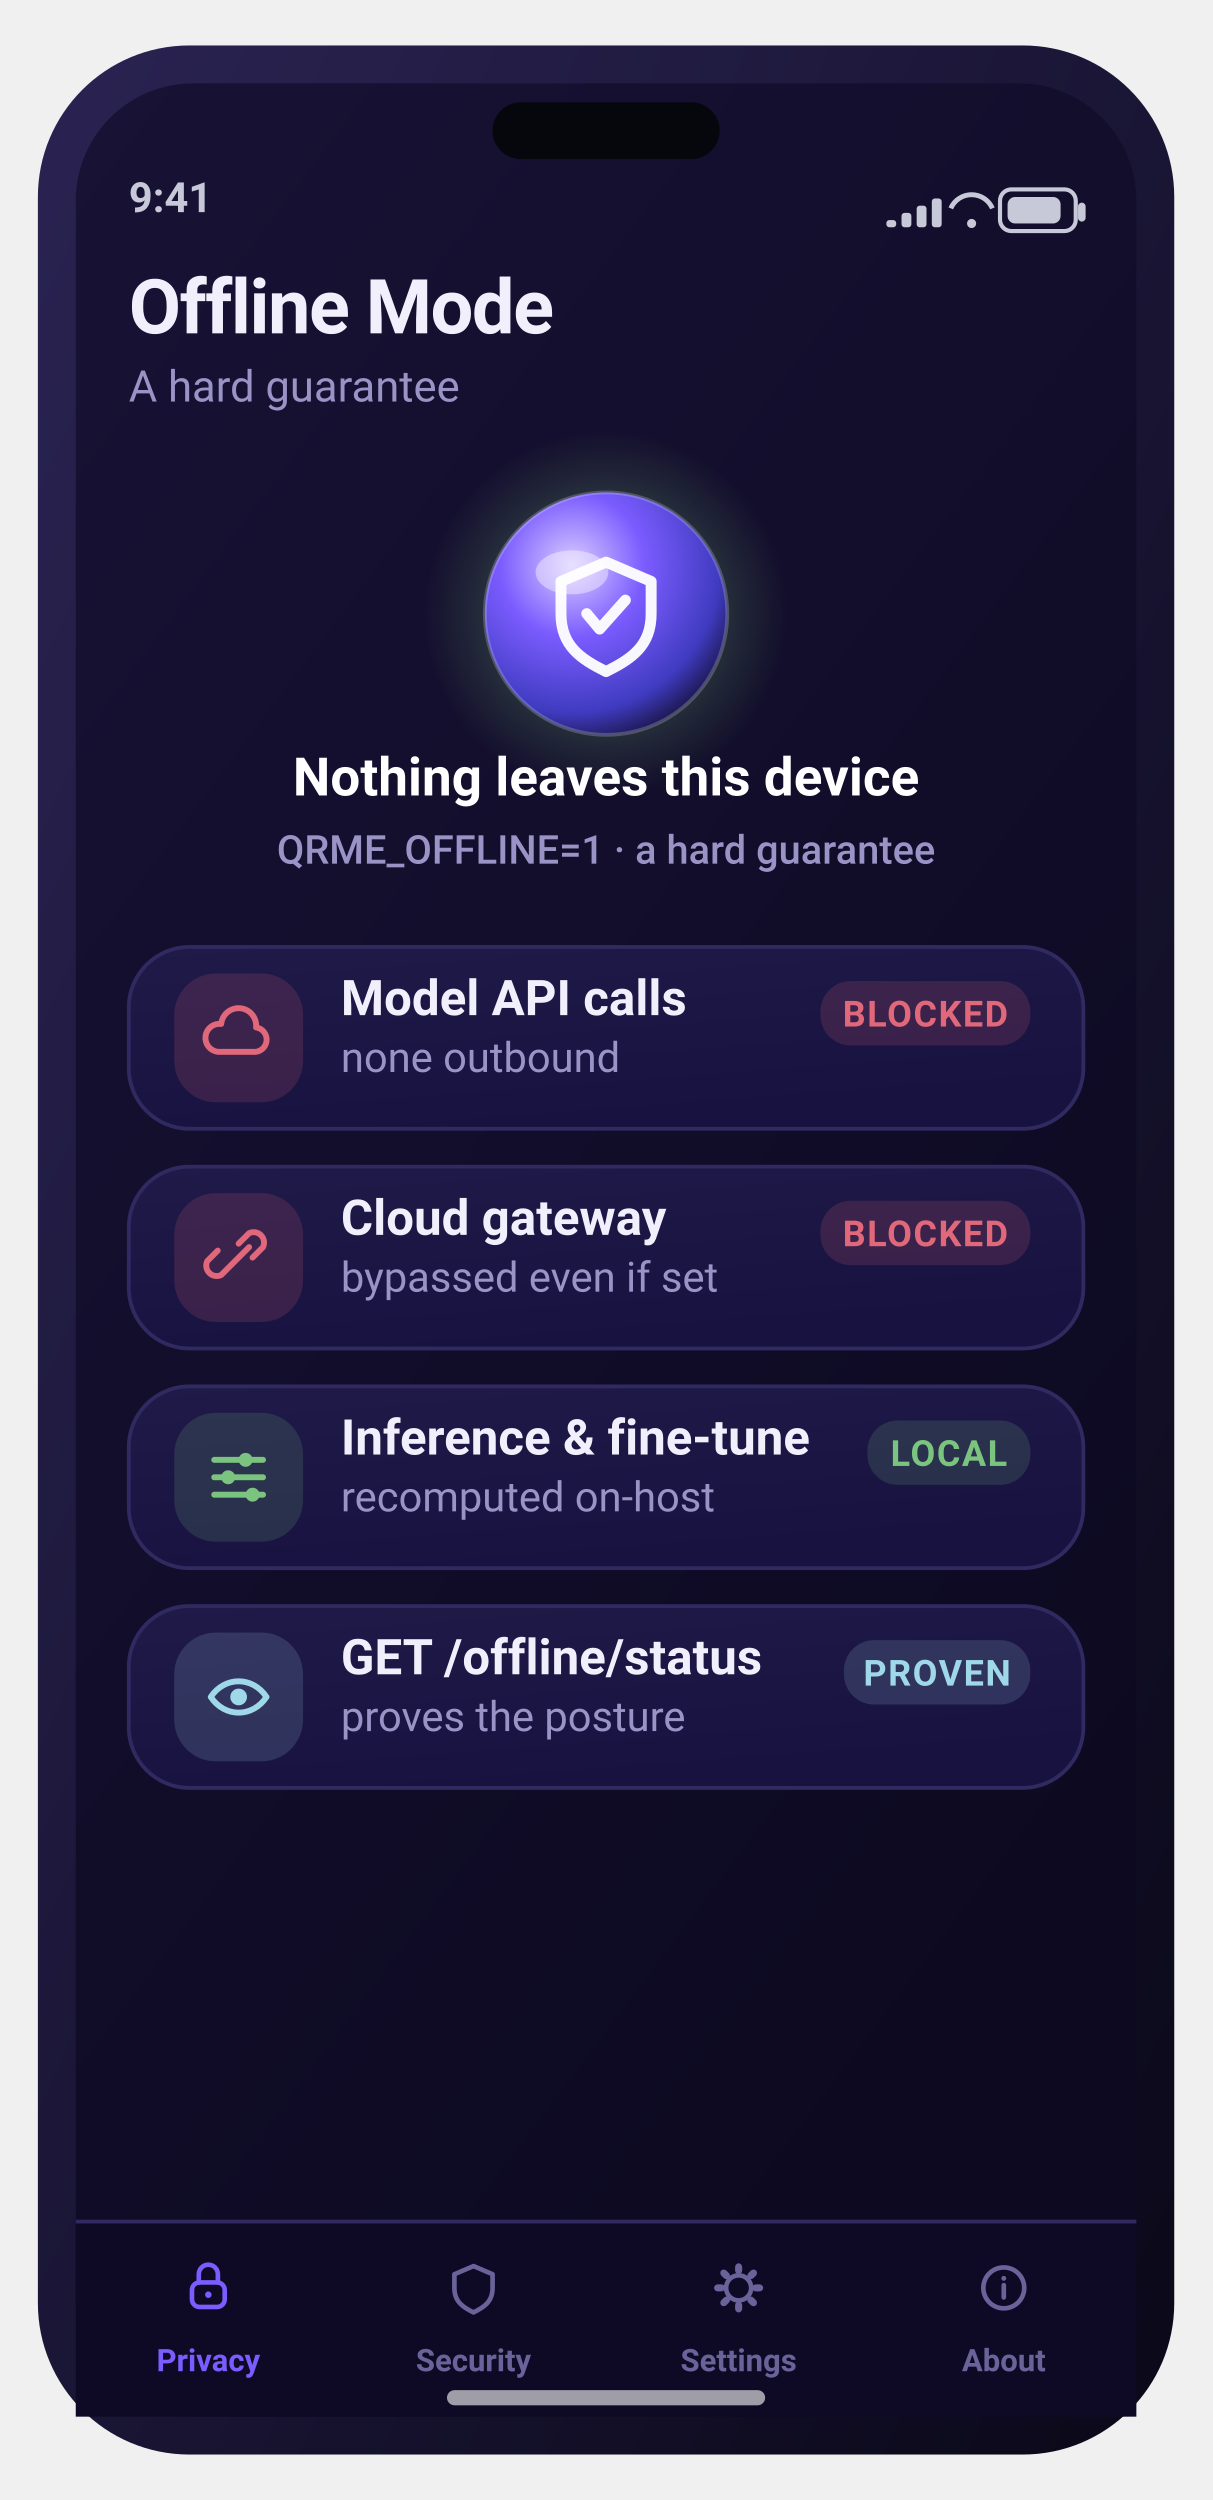
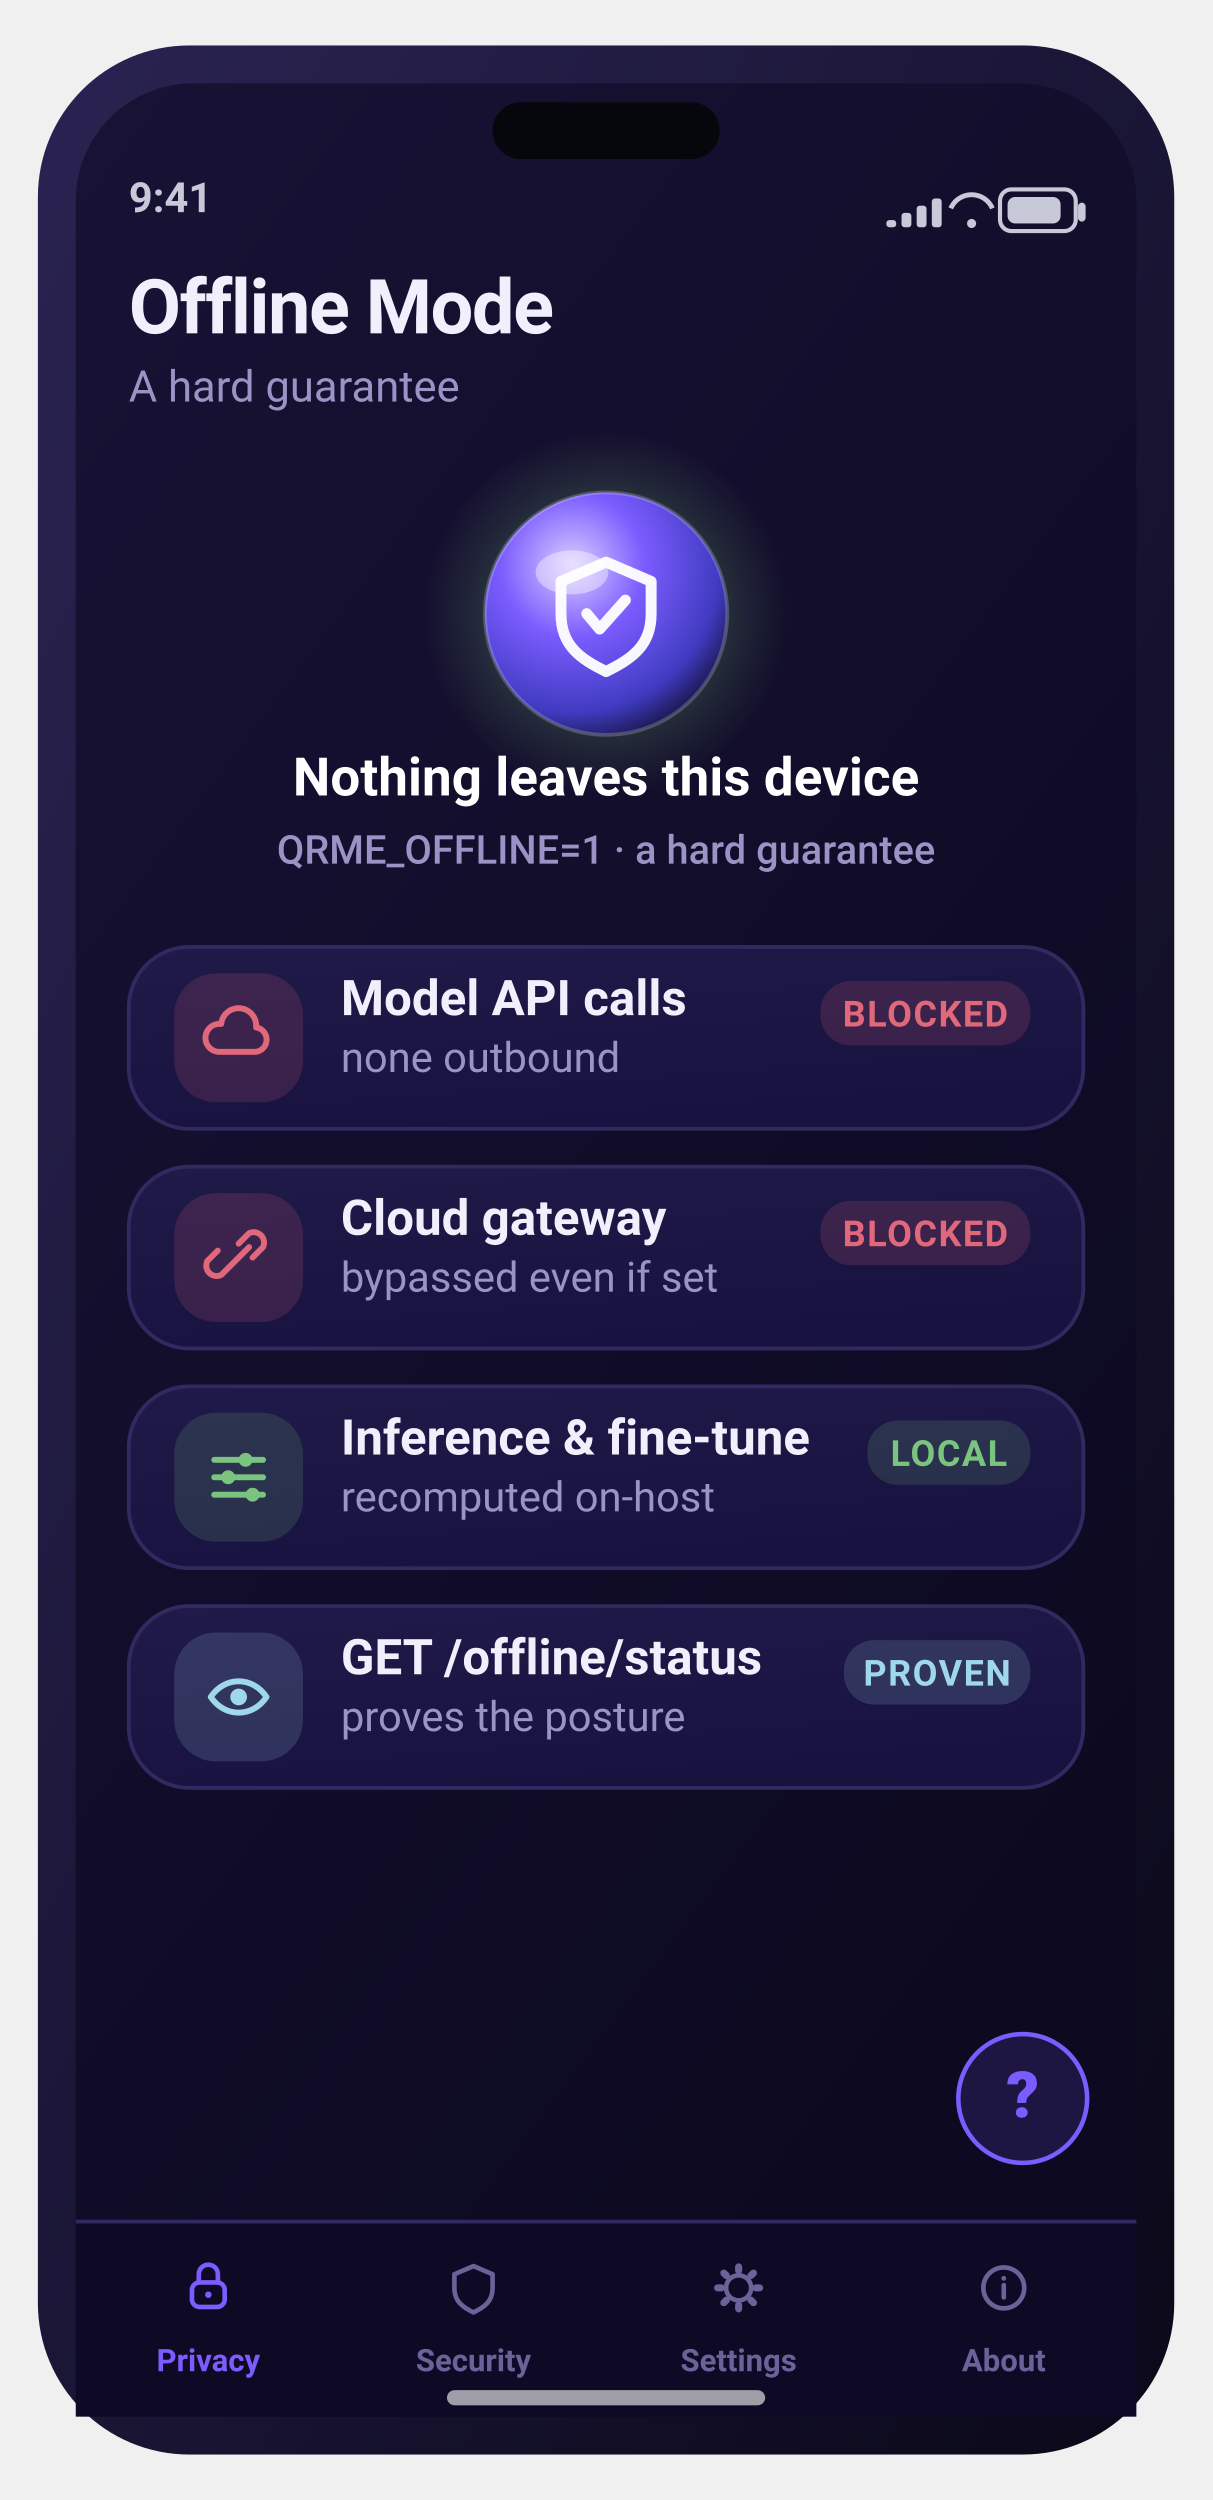
<svg xmlns="http://www.w3.org/2000/svg" width="320" height="660" viewBox="0 0 320 660" role="img" aria-label="Offline Mode screen">
  <defs>
    <linearGradient id="gScr" x1="0" y1="0" x2="0.6" y2="1">
      <stop offset="0" stop-color="#181235" />
      <stop offset="1" stop-color="#0c0920" />
    </linearGradient>
    <linearGradient id="gFrame" x1="0" y1="0" x2="1" y2="1">
      <stop offset="0" stop-color="#2a2352" />
      <stop offset="1" stop-color="#0a0818" />
    </linearGradient>
    <linearGradient id="gCard" x1="0" y1="0" x2="0.4" y2="1">
      <stop offset="0" stop-color="#201a48" />
      <stop offset="1" stop-color="#181240" />
    </linearGradient>
    <linearGradient id="gBrand" x1="0" y1="0" x2="1" y2="0">
      <stop offset="0" stop-color="#7b5cff" />
      <stop offset="1" stop-color="#9d7bff" />
    </linearGradient>
    <linearGradient id="gAmber" x1="0" y1="0" x2="1" y2="0">
      <stop offset="0" stop-color="#ffb84d" />
      <stop offset="1" stop-color="#ffd27a" />
    </linearGradient>
    <linearGradient id="mV" x1="0" y1="0" x2="1" y2="0">
      <stop offset="0" stop-color="#7b5cff" />
      <stop offset="1" stop-color="#9d7bff" />
    </linearGradient>
    <linearGradient id="mA" x1="0" y1="0" x2="1" y2="0">
      <stop offset="0" stop-color="#ffb84d" />
      <stop offset="1" stop-color="#ff9f45" />
    </linearGradient>
    <linearGradient id="mG" x1="0" y1="0" x2="1" y2="0">
      <stop offset="0" stop-color="#5fb87a" />
      <stop offset="1" stop-color="#7bc47f" />
    </linearGradient>
    <linearGradient id="mC" x1="0" y1="0" x2="1" y2="0">
      <stop offset="0" stop-color="#6bb6d6" />
      <stop offset="1" stop-color="#9fd8e8" />
    </linearGradient>
    <radialGradient id="orb" cx="36%" cy="30%" r="78%">
      <stop offset="0" stop-color="#d9ccff" />
      <stop offset="38%" stop-color="#7b5cff" />
      <stop offset="78%" stop-color="#3f3bc0" />
      <stop offset="100%" stop-color="#140f34" />
    </radialGradient>
    <radialGradient id="glow" cx="50%" cy="50%" r="50%">
      <stop offset="0" stop-color="#7bc47f" stop-opacity="0.5" />
      <stop offset="1" stop-color="#7bc47f" stop-opacity="0" />
    </radialGradient>
  </defs>
  <rect x="10.0" y="12.0" width="300.0" height="636.0" rx="40" fill="url(#gFrame)" />
  <rect x="20.0" y="22.0" width="280.0" height="616.0" rx="31" fill="url(#gScr)" />
  <rect x="130.0" y="27.0" width="60.0" height="15.0" rx="7.5" fill="#05070d" />
  <text x="34.0" y="56.0" font-family="-apple-system,BlinkMacSystemFont,'SF Pro Display','SF Pro Text','Segoe UI',Roboto,system-ui,sans-serif" font-size="11" font-weight="600" fill="#c7c9d9" text-anchor="start">9:41</text>
  <rect x="264.0" y="50.0" width="20.0" height="11.0" rx="3" fill="none" stroke="#c7c9d9" stroke-width="1.1" />
  <rect x="266.0" y="52.0" width="14.0" height="7.0" rx="2" fill="#c7c9d9" />
  <rect x="284.6" y="53.5" width="2.0" height="5.0" rx="1" fill="#c7c9d9" />
  <path d="M251 55 a6 6 0 0 1 11 0" fill="none" stroke="#c7c9d9" stroke-width="1.3" />
  <circle cx="256.5" cy="59" r="1.2" fill="#c7c9d9" />
  <rect x="234.0" y="58.1" width="2.6" height="1.9" rx="0.8" fill="#c7c9d9" />
  <rect x="238.0" y="56.2" width="2.6" height="3.8" rx="0.8" fill="#c7c9d9" />
  <rect x="242.0" y="54.3" width="2.6" height="5.7" rx="0.8" fill="#c7c9d9" />
  <rect x="246.0" y="52.4" width="2.6" height="7.6" rx="0.8" fill="#c7c9d9" />
  <text x="34.0" y="88.0" font-family="-apple-system,BlinkMacSystemFont,'SF Pro Display','SF Pro Text','Segoe UI',Roboto,system-ui,sans-serif" font-size="20" font-weight="700" fill="#f2effc" text-anchor="start" letter-spacing="-0.4">Offline Mode</text>
  <text x="34.0" y="106.0" font-family="-apple-system,BlinkMacSystemFont,'SF Pro Display','SF Pro Text','Segoe UI',Roboto,system-ui,sans-serif" font-size="11.5" font-weight="400" fill="#9a93c6" text-anchor="start">A hard guarantee</text>
  <circle cx="160.0" cy="162" r="48.0" fill="url(#glow)" />
  <circle cx="160.0" cy="162" r="32" fill="url(#orb)" />
  <circle cx="160.0" cy="162" r="32" fill="none" stroke="rgba(255,255,255,0.20)" stroke-width="1" />
  <ellipse cx="151.0" cy="151.1" rx="9.6" ry="5.8" fill="rgba(255,255,255,0.40)" />
  <path d="M160.0 148.4 l11.9 5.1 v8.5 c0 8.5 -5.1 11.9 -11.9 15.3 c-6.8 -3.4 -11.9 -6.8 -11.9 -15.3 v-8.5 Z" fill="none" stroke="rgba(255,255,255,0.95)" stroke-width="2.89" stroke-linecap="round" stroke-linejoin="round" />
  <path d="M154.9 162 l3.4 4.08 6.8 -7.65" fill="none" stroke="rgba(255,255,255,0.95)" stroke-width="2.89" stroke-linecap="round" stroke-linejoin="round" />
  <text x="160.0" y="210.0" font-family="-apple-system,BlinkMacSystemFont,'SF Pro Display','SF Pro Text','Segoe UI',Roboto,system-ui,sans-serif" font-size="14" font-weight="700" fill="#fff" text-anchor="middle">Nothing leaves this device</text>
  <text x="160.0" y="228.0" font-family="-apple-system,BlinkMacSystemFont,'SF Pro Display','SF Pro Text','Segoe UI',Roboto,system-ui,sans-serif" font-size="10.5" font-weight="500" fill="#9a93c6" text-anchor="middle">QRME_OFFLINE=1 · a hard guarantee</text>
  <rect x="34.0" y="250.0" width="252.0" height="48.0" rx="16" fill="url(#gCard)" stroke="#302a60" stroke-width="1" />
  <rect x="46.0" y="257.0" width="34.0" height="34.0" rx="11" fill="rgba(224,104,122,0.16)" />
  <path d="M57.48 277.68 a3.68 3.68 0 0 1 0.92 -7.36 a4.6 4.6 0 0 1 9.2 0.92 a3.22 3.22 0 0 1 -0.92 6.44 Z" fill="none" stroke="#e0687a" stroke-width="1.56" stroke-linecap="round" stroke-linejoin="round" />
  <text x="90.0" y="268.0" font-family="-apple-system,BlinkMacSystemFont,'SF Pro Display','SF Pro Text','Segoe UI',Roboto,system-ui,sans-serif" font-size="13" font-weight="600" fill="#f2effc" text-anchor="start">Model API calls</text>
  <text x="90.0" y="283.0" font-family="-apple-system,BlinkMacSystemFont,'SF Pro Display','SF Pro Text','Segoe UI',Roboto,system-ui,sans-serif" font-size="11" font-weight="400" fill="#9a93c6" text-anchor="start">none outbound</text>
  <rect x="216.6" y="259.0" width="55.4" height="17.0" rx="8" fill="rgba(224,104,122,0.16)" />
  <text x="244.3" y="271.0" font-family="-apple-system,BlinkMacSystemFont,'SF Pro Display','SF Pro Text','Segoe UI',Roboto,system-ui,sans-serif" font-size="9.5" font-weight="700" fill="#e0687a" text-anchor="middle" letter-spacing="0.4">BLOCKED</text>
  <rect x="34.0" y="308.0" width="252.0" height="48.0" rx="16" fill="url(#gCard)" stroke="#302a60" stroke-width="1" />
  <rect x="46.0" y="315.0" width="34.0" height="34.0" rx="11" fill="rgba(224,104,122,0.16)" />
  <path d="M61.16 333.84 l-2.76 2.76 a2.76 2.76 0 0 1 -3.68 -3.68 l2.76 -2.76 m5.52 -1.84 l2.76 -2.76 a2.76 2.76 0 0 1 3.68 3.68 l-2.76 2.76 M60.24 334.76 l5.52 -5.52" fill="none" stroke="#e0687a" stroke-width="1.56" stroke-linecap="round" stroke-linejoin="round" />
  <text x="90.0" y="326.0" font-family="-apple-system,BlinkMacSystemFont,'SF Pro Display','SF Pro Text','Segoe UI',Roboto,system-ui,sans-serif" font-size="13" font-weight="600" fill="#f2effc" text-anchor="start">Cloud gateway</text>
  <text x="90.0" y="341.0" font-family="-apple-system,BlinkMacSystemFont,'SF Pro Display','SF Pro Text','Segoe UI',Roboto,system-ui,sans-serif" font-size="11" font-weight="400" fill="#9a93c6" text-anchor="start">bypassed even if set</text>
  <rect x="216.6" y="317.0" width="55.4" height="17.0" rx="8" fill="rgba(224,104,122,0.16)" />
  <text x="244.3" y="329.0" font-family="-apple-system,BlinkMacSystemFont,'SF Pro Display','SF Pro Text','Segoe UI',Roboto,system-ui,sans-serif" font-size="9.5" font-weight="700" fill="#e0687a" text-anchor="middle" letter-spacing="0.4">BLOCKED</text>
  <rect x="34.0" y="366.0" width="252.0" height="48.0" rx="16" fill="url(#gCard)" stroke="#302a60" stroke-width="1" />
  <rect x="46.0" y="373.0" width="34.0" height="34.0" rx="11" fill="rgba(123,196,127,0.16)" />
  <path d="M56.56 385.4 h12.88 M56.56 390.0 h12.88 M56.56 394.6 h12.88" fill="none" stroke="#7bc47f" stroke-width="1.56" stroke-linecap="round" stroke-linejoin="round" />
  <circle cx="64.84" cy="385.4" r="1.84" fill="#7bc47f" />
  <circle cx="60.24" cy="390.0" r="1.84" fill="#7bc47f" />
  <circle cx="66.68" cy="394.6" r="1.84" fill="#7bc47f" />
  <text x="90.0" y="384.0" font-family="-apple-system,BlinkMacSystemFont,'SF Pro Display','SF Pro Text','Segoe UI',Roboto,system-ui,sans-serif" font-size="13" font-weight="600" fill="#f2effc" text-anchor="start">Inference &amp; fine-tune</text>
  <text x="90.0" y="399.0" font-family="-apple-system,BlinkMacSystemFont,'SF Pro Display','SF Pro Text','Segoe UI',Roboto,system-ui,sans-serif" font-size="11" font-weight="400" fill="#9a93c6" text-anchor="start">recomputed on-host</text>
  <rect x="229.0" y="375.0" width="43.0" height="17.0" rx="8" fill="rgba(123,196,127,0.16)" />
  <text x="250.5" y="387.0" font-family="-apple-system,BlinkMacSystemFont,'SF Pro Display','SF Pro Text','Segoe UI',Roboto,system-ui,sans-serif" font-size="9.5" font-weight="700" fill="#7bc47f" text-anchor="middle" letter-spacing="0.4">LOCAL</text>
  <rect x="34.0" y="424.0" width="252.0" height="48.0" rx="16" fill="url(#gCard)" stroke="#302a60" stroke-width="1" />
  <rect x="46.0" y="431.0" width="34.0" height="34.0" rx="11" fill="rgba(159,216,232,0.16)" />
  <path d="M55.64 448.0 c3.68 -5.52 11.04 -5.52 14.72 0 c-3.68 5.52 -11.04 5.52 -14.72 0 Z" fill="none" stroke="#9fd8e8" stroke-width="1.56" stroke-linecap="round" stroke-linejoin="round" />
  <circle cx="63" cy="448.0" r="2.208" fill="#9fd8e8" />
  <text x="90.0" y="442.0" font-family="-apple-system,BlinkMacSystemFont,'SF Pro Display','SF Pro Text','Segoe UI',Roboto,system-ui,sans-serif" font-size="13" font-weight="600" fill="#f2effc" text-anchor="start">GET /offline/status</text>
  <text x="90.0" y="457.0" font-family="-apple-system,BlinkMacSystemFont,'SF Pro Display','SF Pro Text','Segoe UI',Roboto,system-ui,sans-serif" font-size="11" font-weight="400" fill="#9a93c6" text-anchor="start">proves the posture</text>
  <rect x="222.8" y="433.0" width="49.2" height="17.0" rx="8" fill="rgba(159,216,232,0.16)" />
  <text x="247.4" y="445.0" font-family="-apple-system,BlinkMacSystemFont,'SF Pro Display','SF Pro Text','Segoe UI',Roboto,system-ui,sans-serif" font-size="9.5" font-weight="700" fill="#9fd8e8" text-anchor="middle" letter-spacing="0.4">PROVEN</text>
  <rect x="20.0" y="586.0" width="280.0" height="52.0" rx="0" fill="#0e0a26" />
  <rect x="20" y="586" width="280" height="1" fill="#302a60" />
  <rect x="50.68" y="602.56" width="8.64" height="6.48" rx="2" fill="none" stroke="#7b5cff" stroke-width="1.22" stroke-linecap="round" stroke-linejoin="round" />
  <path d="M52.48 602.56 v-2.16 a2.52 2.52 0 0 1 5.04 0 v2.16" fill="none" stroke="#7b5cff" stroke-width="1.22" stroke-linecap="round" stroke-linejoin="round" />
  <circle cx="55.0" cy="605.8" r="0.864" fill="#7b5cff" />
  <text x="55.0" y="626.0" font-family="-apple-system,BlinkMacSystemFont,'SF Pro Display','SF Pro Text','Segoe UI',Roboto,system-ui,sans-serif" font-size="8.2" font-weight="600" fill="#7b5cff" text-anchor="middle">Privacy</text>
  <path d="M125.0 598.24 l5.04 2.16 v3.6 c0 3.6 -2.16 5.04 -5.04 6.48 c-2.88 -1.44 -5.04 -2.88 -5.04 -6.48 v-3.6 Z" fill="none" stroke="#6a6399" stroke-width="1.22" stroke-linecap="round" stroke-linejoin="round" />
  <text x="125.0" y="626.0" font-family="-apple-system,BlinkMacSystemFont,'SF Pro Display','SF Pro Text','Segoe UI',Roboto,system-ui,sans-serif" font-size="8.2" font-weight="600" fill="#6a6399" text-anchor="middle">Security</text>
  <rect x="194.064" y="597.52" width="1.872" height="2.88" rx="1" transform="rotate(0 195.0 604)" fill="#6a6399" />
  <rect x="194.064" y="597.52" width="1.872" height="2.88" rx="1" transform="rotate(45 195.0 604)" fill="#6a6399" />
  <rect x="194.064" y="597.52" width="1.872" height="2.88" rx="1" transform="rotate(90 195.0 604)" fill="#6a6399" />
  <rect x="194.064" y="597.52" width="1.872" height="2.88" rx="1" transform="rotate(135 195.0 604)" fill="#6a6399" />
  <rect x="194.064" y="597.52" width="1.872" height="2.88" rx="1" transform="rotate(180 195.0 604)" fill="#6a6399" />
  <rect x="194.064" y="597.52" width="1.872" height="2.88" rx="1" transform="rotate(225 195.0 604)" fill="#6a6399" />
  <rect x="194.064" y="597.52" width="1.872" height="2.88" rx="1" transform="rotate(270 195.0 604)" fill="#6a6399" />
  <rect x="194.064" y="597.52" width="1.872" height="2.88" rx="1" transform="rotate(315 195.0 604)" fill="#6a6399" />
  <circle cx="195.0" cy="604" r="3.312" fill="none" stroke="#6a6399" stroke-width="1.22" stroke-linecap="round" stroke-linejoin="round" />
  <text x="195.0" y="626.0" font-family="-apple-system,BlinkMacSystemFont,'SF Pro Display','SF Pro Text','Segoe UI',Roboto,system-ui,sans-serif" font-size="8.2" font-weight="600" fill="#6a6399" text-anchor="middle">Settings</text>
  <circle cx="265.0" cy="604" r="5.4" fill="none" stroke="#6a6399" stroke-width="1.22" stroke-linecap="round" stroke-linejoin="round" />
  <circle cx="265.0" cy="601.48" r="0.648" fill="#6a6399" />
  <path d="M265.0 603.28 v3.24" fill="none" stroke="#6a6399" stroke-width="1.22" stroke-linecap="round" stroke-linejoin="round" />
  <text x="265.0" y="626.0" font-family="-apple-system,BlinkMacSystemFont,'SF Pro Display','SF Pro Text','Segoe UI',Roboto,system-ui,sans-serif" font-size="8.2" font-weight="600" fill="#6a6399" text-anchor="middle">About</text>
+   <circle cx="270" cy="554" r="17" fill="rgba(123,92,255,0.16)" stroke="#7b5cff" stroke-width="1.2" />
+   <text x="270.0" y="559.0" font-family="-apple-system,BlinkMacSystemFont,'SF Pro Display','SF Pro Text','Segoe UI',Roboto,system-ui,sans-serif" font-size="17" font-weight="800" fill="#7b5cff" text-anchor="middle">?</text>
  <rect x="118.0" y="631.0" width="84.0" height="4.0" rx="2" fill="rgba(255,255,255,0.6)" />
</svg>
